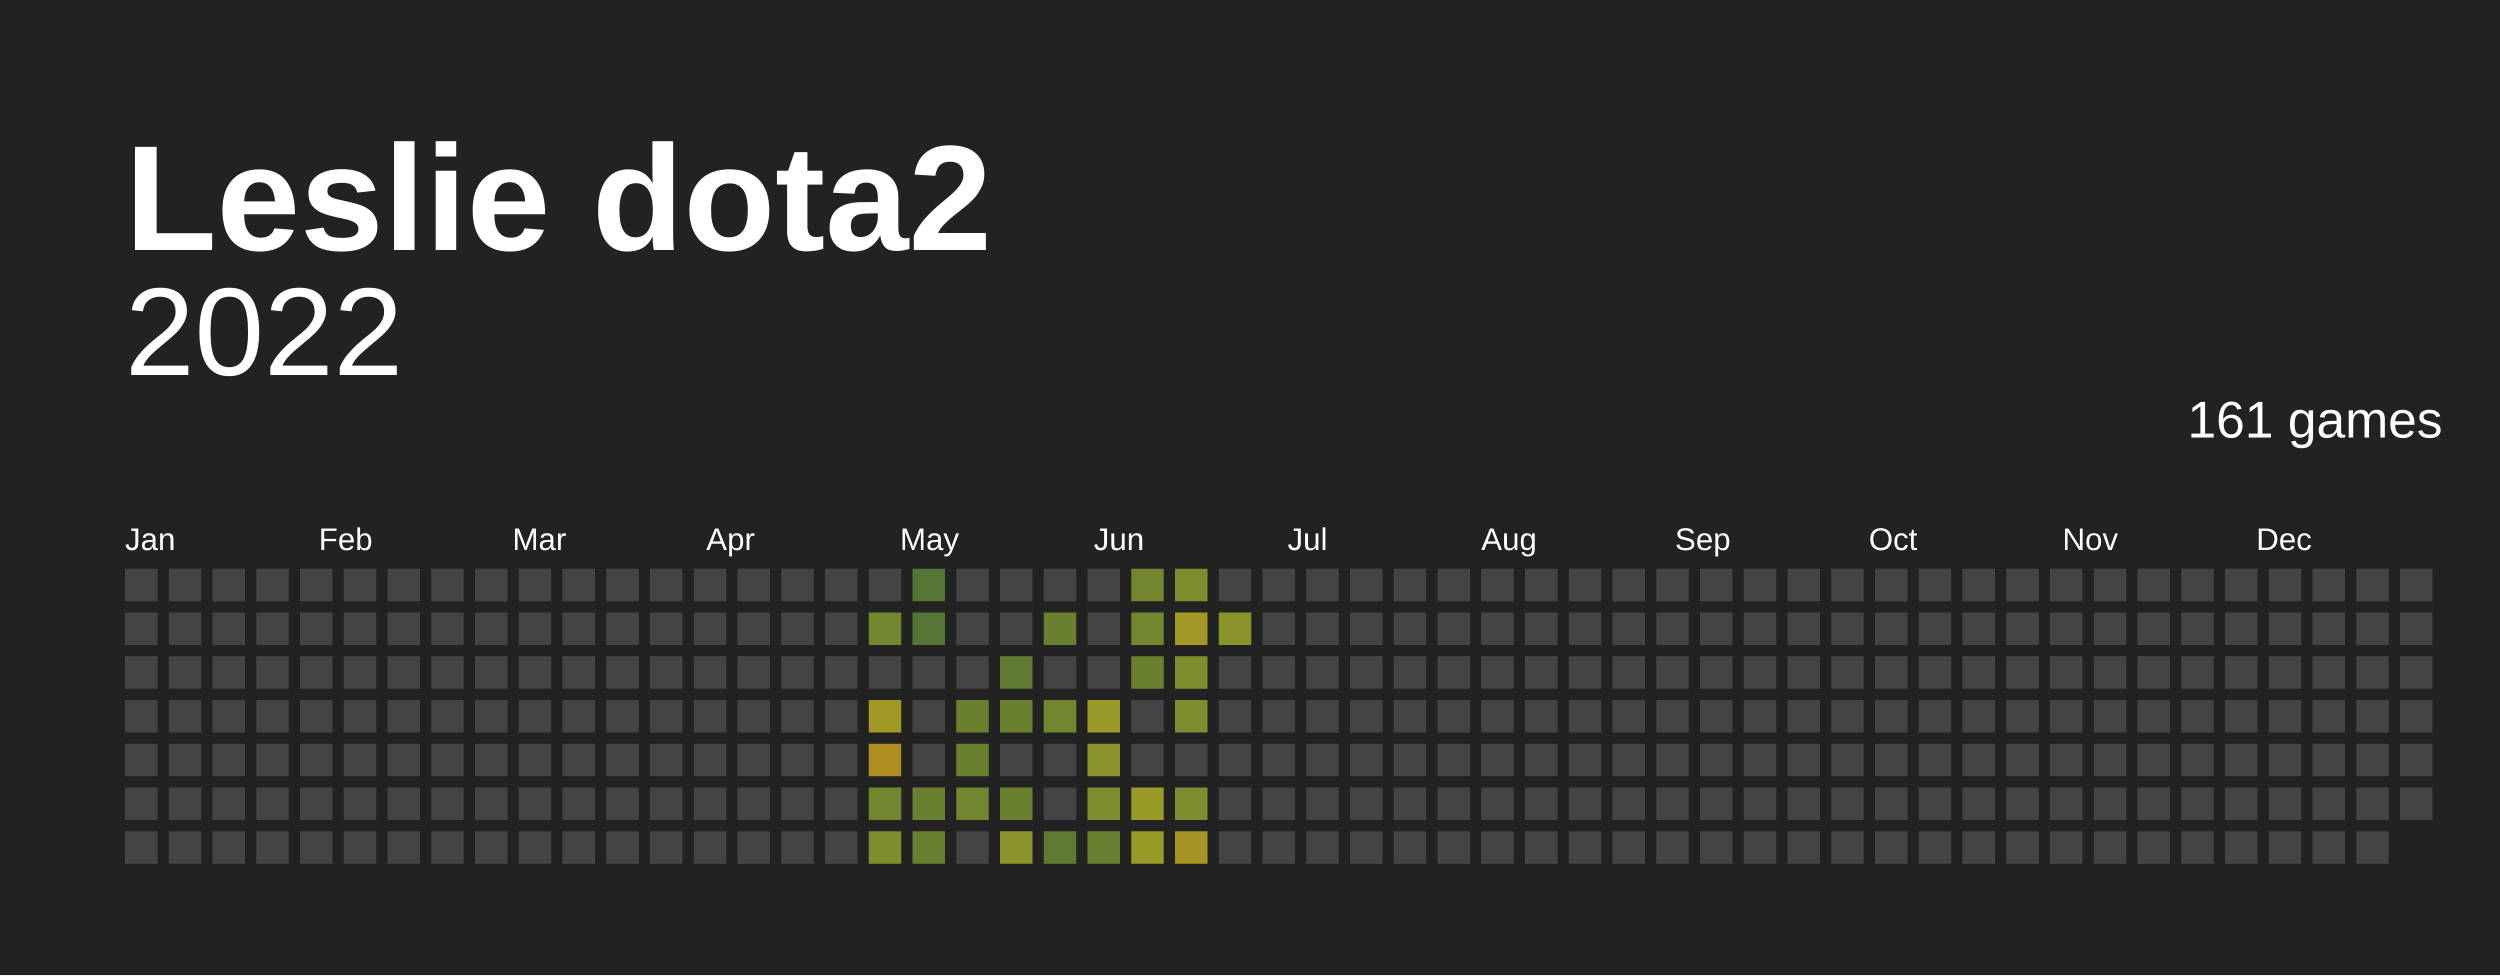
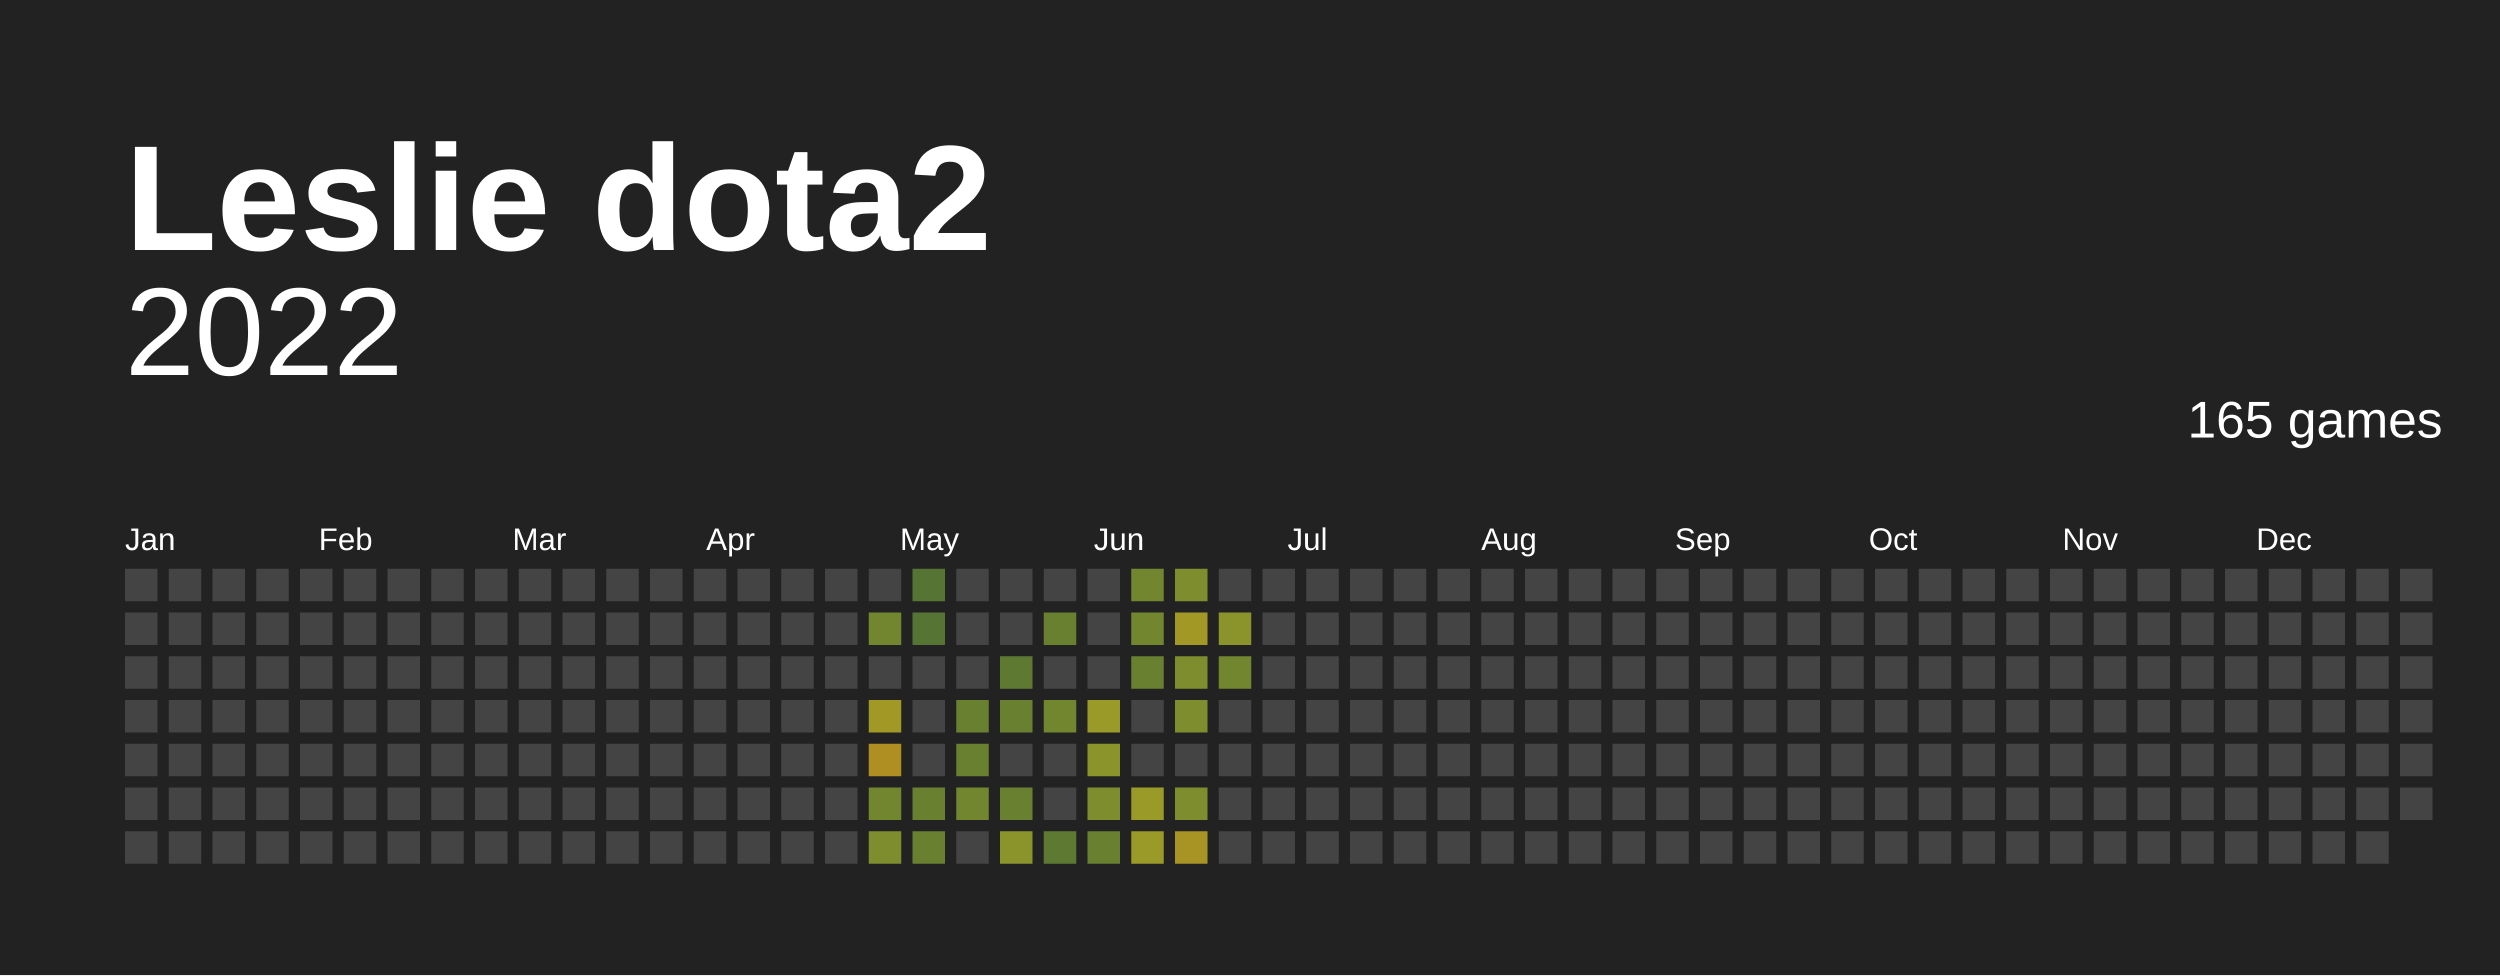
<svg xmlns="http://www.w3.org/2000/svg" baseProfile="full" height="78mm" version="1.1" viewBox="0,0,200,78" width="200mm">
  <defs />
  <rect fill="#222222" height="78" width="200" x="0" y="0" />
  <text fill="#FFFFFF" style="font-size:12px; font-family:Arial; font-weight:bold;" x="10" y="20">Leslie dota2</text>
  <text alignment-baseline="hanging" fill="#FFFFFF" style="font-size:10.0px; font-family:Arial;" x="10" y="30">2022</text>
-   <text alignment-baseline="hanging" fill="#FFFFFF" style="font-size:4.125px; font-family:Arial;" x="175" y="35">161 games</text>
+   <text alignment-baseline="hanging" fill="#FFFFFF" style="font-size:4.125px; font-family:Arial;" x="175" y="35">165 games</text>
  <text fill="#FFFFFF" style="font-size:2.5px; font-family:Arial" x="10.0" y="44">Jan</text>
  <text fill="#FFFFFF" style="font-size:2.5px; font-family:Arial" x="25.5" y="44">Feb</text>
  <text fill="#FFFFFF" style="font-size:2.5px; font-family:Arial" x="41.0" y="44">Mar</text>
  <text fill="#FFFFFF" style="font-size:2.5px; font-family:Arial" x="56.5" y="44">Apr</text>
  <text fill="#FFFFFF" style="font-size:2.5px; font-family:Arial" x="72.0" y="44">May</text>
  <text fill="#FFFFFF" style="font-size:2.5px; font-family:Arial" x="87.5" y="44">Jun</text>
  <text fill="#FFFFFF" style="font-size:2.5px; font-family:Arial" x="103.0" y="44">Jul</text>
  <text fill="#FFFFFF" style="font-size:2.5px; font-family:Arial" x="118.5" y="44">Aug</text>
  <text fill="#FFFFFF" style="font-size:2.5px; font-family:Arial" x="134.0" y="44">Sep</text>
  <text fill="#FFFFFF" style="font-size:2.5px; font-family:Arial" x="149.5" y="44">Oct</text>
  <text fill="#FFFFFF" style="font-size:2.5px; font-family:Arial" x="165.0" y="44">Nov</text>
  <text fill="#FFFFFF" style="font-size:2.5px; font-family:Arial" x="180.5" y="44">Dec</text>
  <rect fill="#444444" height="2.6" width="2.6" x="10.0" y="45.5" />
  <rect fill="#444444" height="2.6" width="2.6" x="10.0" y="49.0" />
  <rect fill="#444444" height="2.6" width="2.6" x="10.0" y="52.5" />
  <rect fill="#444444" height="2.6" width="2.6" x="10.0" y="56.0" />
  <rect fill="#444444" height="2.6" width="2.6" x="10.0" y="59.5" />
  <rect fill="#444444" height="2.6" width="2.6" x="10.0" y="63.0" />
  <rect fill="#444444" height="2.6" width="2.6" x="10.0" y="66.5" />
  <rect fill="#444444" height="2.6" width="2.6" x="13.5" y="45.5" />
  <rect fill="#444444" height="2.6" width="2.6" x="13.5" y="49.0" />
  <rect fill="#444444" height="2.6" width="2.6" x="13.5" y="52.5" />
  <rect fill="#444444" height="2.6" width="2.6" x="13.5" y="56.0" />
  <rect fill="#444444" height="2.6" width="2.6" x="13.5" y="59.5" />
  <rect fill="#444444" height="2.6" width="2.6" x="13.5" y="63.0" />
  <rect fill="#444444" height="2.6" width="2.6" x="13.5" y="66.5" />
  <rect fill="#444444" height="2.6" width="2.6" x="17.0" y="45.5" />
  <rect fill="#444444" height="2.6" width="2.6" x="17.0" y="49.0" />
  <rect fill="#444444" height="2.6" width="2.6" x="17.0" y="52.5" />
  <rect fill="#444444" height="2.6" width="2.6" x="17.0" y="56.0" />
  <rect fill="#444444" height="2.6" width="2.6" x="17.0" y="59.5" />
  <rect fill="#444444" height="2.6" width="2.6" x="17.0" y="63.0" />
  <rect fill="#444444" height="2.6" width="2.6" x="17.0" y="66.5" />
  <rect fill="#444444" height="2.6" width="2.6" x="20.5" y="45.5" />
  <rect fill="#444444" height="2.6" width="2.6" x="20.5" y="49.0" />
  <rect fill="#444444" height="2.6" width="2.6" x="20.5" y="52.5" />
  <rect fill="#444444" height="2.6" width="2.6" x="20.5" y="56.0" />
  <rect fill="#444444" height="2.6" width="2.6" x="20.5" y="59.5" />
  <rect fill="#444444" height="2.6" width="2.6" x="20.5" y="63.0" />
  <rect fill="#444444" height="2.6" width="2.6" x="20.5" y="66.5" />
  <rect fill="#444444" height="2.6" width="2.6" x="24.0" y="45.5" />
  <rect fill="#444444" height="2.6" width="2.6" x="24.0" y="49.0" />
  <rect fill="#444444" height="2.6" width="2.6" x="24.0" y="52.5" />
  <rect fill="#444444" height="2.6" width="2.6" x="24.0" y="56.0" />
  <rect fill="#444444" height="2.6" width="2.6" x="24.0" y="59.5" />
  <rect fill="#444444" height="2.6" width="2.6" x="24.0" y="63.0" />
  <rect fill="#444444" height="2.6" width="2.6" x="24.0" y="66.5" />
  <rect fill="#444444" height="2.6" width="2.6" x="27.5" y="45.5" />
  <rect fill="#444444" height="2.6" width="2.6" x="27.5" y="49.0" />
  <rect fill="#444444" height="2.6" width="2.6" x="27.5" y="52.5" />
  <rect fill="#444444" height="2.6" width="2.6" x="27.5" y="56.0" />
  <rect fill="#444444" height="2.6" width="2.6" x="27.5" y="59.5" />
  <rect fill="#444444" height="2.6" width="2.6" x="27.5" y="63.0" />
  <rect fill="#444444" height="2.6" width="2.6" x="27.5" y="66.5" />
  <rect fill="#444444" height="2.6" width="2.6" x="31.0" y="45.5" />
  <rect fill="#444444" height="2.6" width="2.6" x="31.0" y="49.0" />
  <rect fill="#444444" height="2.6" width="2.6" x="31.0" y="52.5" />
  <rect fill="#444444" height="2.6" width="2.6" x="31.0" y="56.0" />
  <rect fill="#444444" height="2.6" width="2.6" x="31.0" y="59.5" />
  <rect fill="#444444" height="2.6" width="2.6" x="31.0" y="63.0" />
  <rect fill="#444444" height="2.6" width="2.6" x="31.0" y="66.5" />
  <rect fill="#444444" height="2.6" width="2.6" x="34.5" y="45.5" />
  <rect fill="#444444" height="2.6" width="2.6" x="34.5" y="49.0" />
  <rect fill="#444444" height="2.6" width="2.6" x="34.5" y="52.5" />
  <rect fill="#444444" height="2.6" width="2.6" x="34.5" y="56.0" />
  <rect fill="#444444" height="2.6" width="2.6" x="34.5" y="59.5" />
  <rect fill="#444444" height="2.6" width="2.6" x="34.5" y="63.0" />
  <rect fill="#444444" height="2.6" width="2.6" x="34.5" y="66.5" />
  <rect fill="#444444" height="2.6" width="2.6" x="38.0" y="45.5" />
  <rect fill="#444444" height="2.6" width="2.6" x="38.0" y="49.0" />
  <rect fill="#444444" height="2.6" width="2.6" x="38.0" y="52.5" />
  <rect fill="#444444" height="2.6" width="2.6" x="38.0" y="56.0" />
  <rect fill="#444444" height="2.6" width="2.6" x="38.0" y="59.5" />
  <rect fill="#444444" height="2.6" width="2.6" x="38.0" y="63.0" />
  <rect fill="#444444" height="2.6" width="2.6" x="38.0" y="66.5" />
  <rect fill="#444444" height="2.6" width="2.6" x="41.5" y="45.5" />
  <rect fill="#444444" height="2.6" width="2.6" x="41.5" y="49.0" />
  <rect fill="#444444" height="2.6" width="2.6" x="41.5" y="52.5" />
  <rect fill="#444444" height="2.6" width="2.6" x="41.5" y="56.0" />
  <rect fill="#444444" height="2.6" width="2.6" x="41.5" y="59.5" />
  <rect fill="#444444" height="2.6" width="2.6" x="41.5" y="63.0" />
  <rect fill="#444444" height="2.6" width="2.6" x="41.5" y="66.5" />
  <rect fill="#444444" height="2.6" width="2.6" x="45.0" y="45.5" />
  <rect fill="#444444" height="2.6" width="2.6" x="45.0" y="49.0" />
  <rect fill="#444444" height="2.6" width="2.6" x="45.0" y="52.5" />
  <rect fill="#444444" height="2.6" width="2.6" x="45.0" y="56.0" />
  <rect fill="#444444" height="2.6" width="2.6" x="45.0" y="59.5" />
  <rect fill="#444444" height="2.6" width="2.6" x="45.0" y="63.0" />
  <rect fill="#444444" height="2.6" width="2.6" x="45.0" y="66.5" />
  <rect fill="#444444" height="2.6" width="2.6" x="48.5" y="45.5" />
  <rect fill="#444444" height="2.6" width="2.6" x="48.5" y="49.0" />
  <rect fill="#444444" height="2.6" width="2.6" x="48.5" y="52.5" />
  <rect fill="#444444" height="2.6" width="2.6" x="48.5" y="56.0" />
  <rect fill="#444444" height="2.6" width="2.6" x="48.5" y="59.5" />
  <rect fill="#444444" height="2.6" width="2.6" x="48.5" y="63.0" />
  <rect fill="#444444" height="2.6" width="2.6" x="48.5" y="66.5" />
  <rect fill="#444444" height="2.6" width="2.6" x="52.0" y="45.5" />
  <rect fill="#444444" height="2.6" width="2.6" x="52.0" y="49.0" />
  <rect fill="#444444" height="2.6" width="2.6" x="52.0" y="52.5" />
  <rect fill="#444444" height="2.6" width="2.6" x="52.0" y="56.0" />
  <rect fill="#444444" height="2.6" width="2.6" x="52.0" y="59.5" />
  <rect fill="#444444" height="2.6" width="2.6" x="52.0" y="63.0" />
  <rect fill="#444444" height="2.6" width="2.6" x="52.0" y="66.5" />
  <rect fill="#444444" height="2.6" width="2.6" x="55.5" y="45.5" />
  <rect fill="#444444" height="2.6" width="2.6" x="55.5" y="49.0" />
  <rect fill="#444444" height="2.6" width="2.6" x="55.5" y="52.5" />
  <rect fill="#444444" height="2.6" width="2.6" x="55.5" y="56.0" />
  <rect fill="#444444" height="2.6" width="2.6" x="55.5" y="59.5" />
  <rect fill="#444444" height="2.6" width="2.6" x="55.5" y="63.0" />
  <rect fill="#444444" height="2.6" width="2.6" x="55.5" y="66.5" />
  <rect fill="#444444" height="2.6" width="2.6" x="59.0" y="45.5" />
  <rect fill="#444444" height="2.6" width="2.6" x="59.0" y="49.0" />
  <rect fill="#444444" height="2.6" width="2.6" x="59.0" y="52.5" />
  <rect fill="#444444" height="2.6" width="2.6" x="59.0" y="56.0" />
  <rect fill="#444444" height="2.6" width="2.6" x="59.0" y="59.5" />
  <rect fill="#444444" height="2.6" width="2.6" x="59.0" y="63.0" />
  <rect fill="#444444" height="2.6" width="2.6" x="59.0" y="66.5" />
  <rect fill="#444444" height="2.6" width="2.6" x="62.5" y="45.5" />
  <rect fill="#444444" height="2.6" width="2.6" x="62.5" y="49.0" />
  <rect fill="#444444" height="2.6" width="2.6" x="62.5" y="52.5" />
  <rect fill="#444444" height="2.6" width="2.6" x="62.5" y="56.0" />
  <rect fill="#444444" height="2.6" width="2.6" x="62.5" y="59.5" />
  <rect fill="#444444" height="2.6" width="2.6" x="62.5" y="63.0" />
  <rect fill="#444444" height="2.6" width="2.6" x="62.5" y="66.5" />
  <rect fill="#444444" height="2.6" width="2.6" x="66.0" y="45.5" />
  <rect fill="#444444" height="2.6" width="2.6" x="66.0" y="49.0" />
  <rect fill="#444444" height="2.6" width="2.6" x="66.0" y="52.5" />
  <rect fill="#444444" height="2.6" width="2.6" x="66.0" y="56.0" />
  <rect fill="#444444" height="2.6" width="2.6" x="66.0" y="59.5" />
  <rect fill="#444444" height="2.6" width="2.6" x="66.0" y="63.0" />
  <rect fill="#444444" height="2.6" width="2.6" x="66.0" y="66.5" />
  <rect fill="#444444" height="2.6" width="2.6" x="69.5" y="45.5" />
  <rect fill="#72862f" height="2.6" width="2.6" x="69.5" y="49.0" />
  <rect fill="#444444" height="2.6" width="2.6" x="69.5" y="52.5" />
  <rect fill="#a19826" height="2.6" width="2.6" x="69.5" y="56.0" />
  <rect fill="#af8e22" height="2.6" width="2.6" x="69.5" y="59.5" />
  <rect fill="#72862f" height="2.6" width="2.6" x="69.5" y="63.0" />
  <rect fill="#7e8d2d" height="2.6" width="2.6" x="69.5" y="66.5" />
  <rect fill="#567433" height="2.6" width="2.6" x="73.0" y="45.5" />
  <rect fill="#567433" height="2.6" width="2.6" x="73.0" y="49.0" />
  <rect fill="#444444" height="2.6" width="2.6" x="73.0" y="52.5" />
  <rect fill="#444444" height="2.6" width="2.6" x="73.0" y="56.0" />
  <rect fill="#444444" height="2.6" width="2.6" x="73.0" y="59.5" />
  <rect fill="#688030" height="2.6" width="2.6" x="73.0" y="63.0" />
  <rect fill="#688030" height="2.6" width="2.6" x="73.0" y="66.5" />
  <rect fill="#444444" height="2.6" width="2.6" x="76.5" y="45.5" />
  <rect fill="#444444" height="2.6" width="2.6" x="76.5" y="49.0" />
  <rect fill="#444444" height="2.6" width="2.6" x="76.5" y="52.5" />
  <rect fill="#688030" height="2.6" width="2.6" x="76.5" y="56.0" />
  <rect fill="#688030" height="2.6" width="2.6" x="76.5" y="59.5" />
  <rect fill="#72862f" height="2.6" width="2.6" x="76.5" y="63.0" />
  <rect fill="#444444" height="2.6" width="2.6" x="76.5" y="66.5" />
  <rect fill="#444444" height="2.6" width="2.6" x="80.0" y="45.5" />
  <rect fill="#444444" height="2.6" width="2.6" x="80.0" y="49.0" />
  <rect fill="#5e7a32" height="2.6" width="2.6" x="80.0" y="52.5" />
  <rect fill="#688030" height="2.6" width="2.6" x="80.0" y="56.0" />
  <rect fill="#444444" height="2.6" width="2.6" x="80.0" y="59.5" />
  <rect fill="#688030" height="2.6" width="2.6" x="80.0" y="63.0" />
  <rect fill="#8b932b" height="2.6" width="2.6" x="80.0" y="66.5" />
  <rect fill="#444444" height="2.6" width="2.6" x="83.5" y="45.5" />
  <rect fill="#688030" height="2.6" width="2.6" x="83.5" y="49.0" />
  <rect fill="#444444" height="2.6" width="2.6" x="83.5" y="52.5" />
  <rect fill="#72862f" height="2.6" width="2.6" x="83.5" y="56.0" />
  <rect fill="#444444" height="2.6" width="2.6" x="83.5" y="59.5" />
  <rect fill="#444444" height="2.6" width="2.6" x="83.5" y="63.0" />
  <rect fill="#5e7a32" height="2.6" width="2.6" x="83.5" y="66.5" />
  <rect fill="#444444" height="2.6" width="2.6" x="87.0" y="45.5" />
  <rect fill="#444444" height="2.6" width="2.6" x="87.0" y="49.0" />
  <rect fill="#444444" height="2.6" width="2.6" x="87.0" y="52.5" />
  <rect fill="#9a9a29" height="2.6" width="2.6" x="87.0" y="56.0" />
  <rect fill="#8b932b" height="2.6" width="2.6" x="87.0" y="59.5" />
  <rect fill="#7e8d2d" height="2.6" width="2.6" x="87.0" y="63.0" />
  <rect fill="#688030" height="2.6" width="2.6" x="87.0" y="66.5" />
  <rect fill="#72862f" height="2.6" width="2.6" x="90.5" y="45.5" />
  <rect fill="#72862f" height="2.6" width="2.6" x="90.5" y="49.0" />
  <rect fill="#688030" height="2.6" width="2.6" x="90.5" y="52.5" />
  <rect fill="#444444" height="2.6" width="2.6" x="90.5" y="56.0" />
  <rect fill="#444444" height="2.6" width="2.6" x="90.5" y="59.5" />
  <rect fill="#9a9a29" height="2.6" width="2.6" x="90.5" y="63.0" />
  <rect fill="#9a9a29" height="2.6" width="2.6" x="90.5" y="66.5" />
  <rect fill="#7e8d2d" height="2.6" width="2.6" x="94.0" y="45.5" />
  <rect fill="#a19826" height="2.6" width="2.6" x="94.0" y="49.0" />
  <rect fill="#7e8d2d" height="2.6" width="2.6" x="94.0" y="52.5" />
  <rect fill="#7e8d2d" height="2.6" width="2.6" x="94.0" y="56.0" />
  <rect fill="#444444" height="2.6" width="2.6" x="94.0" y="59.5" />
  <rect fill="#7e8d2d" height="2.6" width="2.6" x="94.0" y="63.0" />
  <rect fill="#a89424" height="2.6" width="2.6" x="94.0" y="66.5" />
  <rect fill="#444444" height="2.6" width="2.6" x="97.5" y="45.5" />
  <rect fill="#8b932b" height="2.6" width="2.6" x="97.5" y="49.0" />
-   <rect fill="#444444" height="2.6" width="2.6" x="97.5" y="52.5" />
+   <rect fill="#72862f" height="2.6" width="2.6" x="97.5" y="52.5" />
  <rect fill="#444444" height="2.6" width="2.6" x="97.5" y="56.0" />
  <rect fill="#444444" height="2.6" width="2.6" x="97.5" y="59.5" />
  <rect fill="#444444" height="2.6" width="2.6" x="97.5" y="63.0" />
  <rect fill="#444444" height="2.6" width="2.6" x="97.5" y="66.5" />
  <rect fill="#444444" height="2.6" width="2.6" x="101.0" y="45.5" />
  <rect fill="#444444" height="2.6" width="2.6" x="101.0" y="49.0" />
  <rect fill="#444444" height="2.6" width="2.6" x="101.0" y="52.5" />
  <rect fill="#444444" height="2.6" width="2.6" x="101.0" y="56.0" />
  <rect fill="#444444" height="2.6" width="2.6" x="101.0" y="59.5" />
  <rect fill="#444444" height="2.6" width="2.6" x="101.0" y="63.0" />
  <rect fill="#444444" height="2.6" width="2.6" x="101.0" y="66.5" />
  <rect fill="#444444" height="2.6" width="2.6" x="104.5" y="45.5" />
  <rect fill="#444444" height="2.6" width="2.6" x="104.5" y="49.0" />
  <rect fill="#444444" height="2.6" width="2.6" x="104.5" y="52.5" />
  <rect fill="#444444" height="2.6" width="2.6" x="104.5" y="56.0" />
  <rect fill="#444444" height="2.6" width="2.6" x="104.5" y="59.5" />
  <rect fill="#444444" height="2.6" width="2.6" x="104.5" y="63.0" />
  <rect fill="#444444" height="2.6" width="2.6" x="104.5" y="66.5" />
  <rect fill="#444444" height="2.6" width="2.6" x="108.0" y="45.5" />
  <rect fill="#444444" height="2.6" width="2.6" x="108.0" y="49.0" />
  <rect fill="#444444" height="2.6" width="2.6" x="108.0" y="52.5" />
  <rect fill="#444444" height="2.6" width="2.6" x="108.0" y="56.0" />
  <rect fill="#444444" height="2.6" width="2.6" x="108.0" y="59.5" />
  <rect fill="#444444" height="2.6" width="2.6" x="108.0" y="63.0" />
  <rect fill="#444444" height="2.6" width="2.6" x="108.0" y="66.5" />
  <rect fill="#444444" height="2.6" width="2.6" x="111.5" y="45.5" />
  <rect fill="#444444" height="2.6" width="2.6" x="111.5" y="49.0" />
  <rect fill="#444444" height="2.6" width="2.6" x="111.5" y="52.5" />
  <rect fill="#444444" height="2.6" width="2.6" x="111.5" y="56.0" />
  <rect fill="#444444" height="2.6" width="2.6" x="111.5" y="59.5" />
  <rect fill="#444444" height="2.6" width="2.6" x="111.5" y="63.0" />
  <rect fill="#444444" height="2.6" width="2.6" x="111.5" y="66.5" />
  <rect fill="#444444" height="2.6" width="2.6" x="115.0" y="45.5" />
  <rect fill="#444444" height="2.6" width="2.6" x="115.0" y="49.0" />
  <rect fill="#444444" height="2.6" width="2.6" x="115.0" y="52.5" />
  <rect fill="#444444" height="2.6" width="2.6" x="115.0" y="56.0" />
  <rect fill="#444444" height="2.6" width="2.6" x="115.0" y="59.5" />
  <rect fill="#444444" height="2.6" width="2.6" x="115.0" y="63.0" />
  <rect fill="#444444" height="2.6" width="2.6" x="115.0" y="66.5" />
  <rect fill="#444444" height="2.6" width="2.6" x="118.5" y="45.5" />
  <rect fill="#444444" height="2.6" width="2.6" x="118.5" y="49.0" />
  <rect fill="#444444" height="2.6" width="2.6" x="118.5" y="52.5" />
  <rect fill="#444444" height="2.6" width="2.6" x="118.5" y="56.0" />
  <rect fill="#444444" height="2.6" width="2.6" x="118.5" y="59.5" />
  <rect fill="#444444" height="2.6" width="2.6" x="118.5" y="63.0" />
  <rect fill="#444444" height="2.6" width="2.6" x="118.5" y="66.5" />
  <rect fill="#444444" height="2.6" width="2.6" x="122.0" y="45.5" />
  <rect fill="#444444" height="2.6" width="2.6" x="122.0" y="49.0" />
  <rect fill="#444444" height="2.6" width="2.6" x="122.0" y="52.5" />
  <rect fill="#444444" height="2.6" width="2.6" x="122.0" y="56.0" />
  <rect fill="#444444" height="2.6" width="2.6" x="122.0" y="59.5" />
  <rect fill="#444444" height="2.6" width="2.6" x="122.0" y="63.0" />
  <rect fill="#444444" height="2.6" width="2.6" x="122.0" y="66.5" />
  <rect fill="#444444" height="2.6" width="2.6" x="125.5" y="45.5" />
  <rect fill="#444444" height="2.6" width="2.6" x="125.5" y="49.0" />
  <rect fill="#444444" height="2.6" width="2.6" x="125.5" y="52.5" />
  <rect fill="#444444" height="2.6" width="2.6" x="125.5" y="56.0" />
  <rect fill="#444444" height="2.6" width="2.6" x="125.5" y="59.5" />
  <rect fill="#444444" height="2.6" width="2.6" x="125.5" y="63.0" />
  <rect fill="#444444" height="2.6" width="2.6" x="125.5" y="66.5" />
  <rect fill="#444444" height="2.6" width="2.6" x="129.0" y="45.5" />
  <rect fill="#444444" height="2.6" width="2.6" x="129.0" y="49.0" />
  <rect fill="#444444" height="2.6" width="2.6" x="129.0" y="52.5" />
  <rect fill="#444444" height="2.6" width="2.6" x="129.0" y="56.0" />
  <rect fill="#444444" height="2.6" width="2.6" x="129.0" y="59.5" />
  <rect fill="#444444" height="2.6" width="2.6" x="129.0" y="63.0" />
  <rect fill="#444444" height="2.6" width="2.6" x="129.0" y="66.5" />
  <rect fill="#444444" height="2.6" width="2.6" x="132.5" y="45.5" />
  <rect fill="#444444" height="2.6" width="2.6" x="132.5" y="49.0" />
  <rect fill="#444444" height="2.6" width="2.6" x="132.5" y="52.5" />
  <rect fill="#444444" height="2.6" width="2.6" x="132.5" y="56.0" />
  <rect fill="#444444" height="2.6" width="2.6" x="132.5" y="59.5" />
  <rect fill="#444444" height="2.6" width="2.6" x="132.5" y="63.0" />
  <rect fill="#444444" height="2.6" width="2.6" x="132.5" y="66.5" />
  <rect fill="#444444" height="2.6" width="2.6" x="136.0" y="45.5" />
  <rect fill="#444444" height="2.6" width="2.6" x="136.0" y="49.0" />
  <rect fill="#444444" height="2.6" width="2.6" x="136.0" y="52.5" />
  <rect fill="#444444" height="2.6" width="2.6" x="136.0" y="56.0" />
  <rect fill="#444444" height="2.6" width="2.6" x="136.0" y="59.5" />
  <rect fill="#444444" height="2.6" width="2.6" x="136.0" y="63.0" />
  <rect fill="#444444" height="2.6" width="2.6" x="136.0" y="66.5" />
  <rect fill="#444444" height="2.6" width="2.6" x="139.5" y="45.5" />
  <rect fill="#444444" height="2.6" width="2.6" x="139.5" y="49.0" />
  <rect fill="#444444" height="2.6" width="2.6" x="139.5" y="52.5" />
  <rect fill="#444444" height="2.6" width="2.6" x="139.5" y="56.0" />
  <rect fill="#444444" height="2.6" width="2.6" x="139.5" y="59.5" />
  <rect fill="#444444" height="2.6" width="2.6" x="139.5" y="63.0" />
  <rect fill="#444444" height="2.6" width="2.6" x="139.5" y="66.5" />
  <rect fill="#444444" height="2.6" width="2.6" x="143.0" y="45.5" />
  <rect fill="#444444" height="2.6" width="2.6" x="143.0" y="49.0" />
  <rect fill="#444444" height="2.6" width="2.6" x="143.0" y="52.5" />
  <rect fill="#444444" height="2.6" width="2.6" x="143.0" y="56.0" />
  <rect fill="#444444" height="2.6" width="2.6" x="143.0" y="59.5" />
  <rect fill="#444444" height="2.6" width="2.6" x="143.0" y="63.0" />
  <rect fill="#444444" height="2.6" width="2.6" x="143.0" y="66.5" />
  <rect fill="#444444" height="2.6" width="2.6" x="146.5" y="45.5" />
  <rect fill="#444444" height="2.6" width="2.6" x="146.5" y="49.0" />
  <rect fill="#444444" height="2.6" width="2.6" x="146.5" y="52.5" />
  <rect fill="#444444" height="2.6" width="2.6" x="146.5" y="56.0" />
  <rect fill="#444444" height="2.6" width="2.6" x="146.5" y="59.5" />
  <rect fill="#444444" height="2.6" width="2.6" x="146.5" y="63.0" />
  <rect fill="#444444" height="2.6" width="2.6" x="146.5" y="66.5" />
  <rect fill="#444444" height="2.6" width="2.6" x="150.0" y="45.5" />
  <rect fill="#444444" height="2.6" width="2.6" x="150.0" y="49.0" />
  <rect fill="#444444" height="2.6" width="2.6" x="150.0" y="52.5" />
  <rect fill="#444444" height="2.6" width="2.6" x="150.0" y="56.0" />
  <rect fill="#444444" height="2.6" width="2.6" x="150.0" y="59.5" />
  <rect fill="#444444" height="2.6" width="2.6" x="150.0" y="63.0" />
  <rect fill="#444444" height="2.6" width="2.6" x="150.0" y="66.5" />
  <rect fill="#444444" height="2.6" width="2.6" x="153.5" y="45.5" />
  <rect fill="#444444" height="2.6" width="2.6" x="153.5" y="49.0" />
  <rect fill="#444444" height="2.6" width="2.6" x="153.5" y="52.5" />
  <rect fill="#444444" height="2.6" width="2.6" x="153.5" y="56.0" />
  <rect fill="#444444" height="2.6" width="2.6" x="153.5" y="59.5" />
  <rect fill="#444444" height="2.6" width="2.6" x="153.5" y="63.0" />
  <rect fill="#444444" height="2.6" width="2.6" x="153.5" y="66.5" />
  <rect fill="#444444" height="2.6" width="2.6" x="157.0" y="45.5" />
  <rect fill="#444444" height="2.6" width="2.6" x="157.0" y="49.0" />
  <rect fill="#444444" height="2.6" width="2.6" x="157.0" y="52.5" />
  <rect fill="#444444" height="2.6" width="2.6" x="157.0" y="56.0" />
  <rect fill="#444444" height="2.6" width="2.6" x="157.0" y="59.5" />
  <rect fill="#444444" height="2.6" width="2.6" x="157.0" y="63.0" />
  <rect fill="#444444" height="2.6" width="2.6" x="157.0" y="66.5" />
  <rect fill="#444444" height="2.6" width="2.6" x="160.5" y="45.5" />
  <rect fill="#444444" height="2.6" width="2.6" x="160.5" y="49.0" />
  <rect fill="#444444" height="2.6" width="2.6" x="160.5" y="52.5" />
  <rect fill="#444444" height="2.6" width="2.6" x="160.5" y="56.0" />
  <rect fill="#444444" height="2.6" width="2.6" x="160.5" y="59.5" />
  <rect fill="#444444" height="2.6" width="2.6" x="160.5" y="63.0" />
  <rect fill="#444444" height="2.6" width="2.6" x="160.5" y="66.5" />
  <rect fill="#444444" height="2.6" width="2.6" x="164.0" y="45.5" />
  <rect fill="#444444" height="2.6" width="2.6" x="164.0" y="49.0" />
  <rect fill="#444444" height="2.6" width="2.6" x="164.0" y="52.5" />
  <rect fill="#444444" height="2.6" width="2.6" x="164.0" y="56.0" />
  <rect fill="#444444" height="2.6" width="2.6" x="164.0" y="59.5" />
  <rect fill="#444444" height="2.6" width="2.6" x="164.0" y="63.0" />
  <rect fill="#444444" height="2.6" width="2.6" x="164.0" y="66.5" />
  <rect fill="#444444" height="2.6" width="2.6" x="167.5" y="45.5" />
  <rect fill="#444444" height="2.6" width="2.6" x="167.5" y="49.0" />
  <rect fill="#444444" height="2.6" width="2.6" x="167.5" y="52.5" />
  <rect fill="#444444" height="2.6" width="2.6" x="167.5" y="56.0" />
  <rect fill="#444444" height="2.6" width="2.6" x="167.5" y="59.5" />
  <rect fill="#444444" height="2.6" width="2.6" x="167.5" y="63.0" />
  <rect fill="#444444" height="2.6" width="2.6" x="167.5" y="66.5" />
  <rect fill="#444444" height="2.6" width="2.6" x="171.0" y="45.5" />
  <rect fill="#444444" height="2.6" width="2.6" x="171.0" y="49.0" />
  <rect fill="#444444" height="2.6" width="2.6" x="171.0" y="52.5" />
  <rect fill="#444444" height="2.6" width="2.6" x="171.0" y="56.0" />
  <rect fill="#444444" height="2.6" width="2.6" x="171.0" y="59.5" />
  <rect fill="#444444" height="2.6" width="2.6" x="171.0" y="63.0" />
  <rect fill="#444444" height="2.6" width="2.6" x="171.0" y="66.5" />
  <rect fill="#444444" height="2.6" width="2.6" x="174.5" y="45.5" />
  <rect fill="#444444" height="2.6" width="2.6" x="174.5" y="49.0" />
  <rect fill="#444444" height="2.6" width="2.6" x="174.5" y="52.5" />
  <rect fill="#444444" height="2.6" width="2.6" x="174.5" y="56.0" />
  <rect fill="#444444" height="2.6" width="2.6" x="174.5" y="59.5" />
  <rect fill="#444444" height="2.6" width="2.6" x="174.5" y="63.0" />
  <rect fill="#444444" height="2.6" width="2.6" x="174.5" y="66.5" />
  <rect fill="#444444" height="2.6" width="2.6" x="178.0" y="45.5" />
  <rect fill="#444444" height="2.6" width="2.6" x="178.0" y="49.0" />
  <rect fill="#444444" height="2.6" width="2.6" x="178.0" y="52.5" />
  <rect fill="#444444" height="2.6" width="2.6" x="178.0" y="56.0" />
  <rect fill="#444444" height="2.6" width="2.6" x="178.0" y="59.5" />
  <rect fill="#444444" height="2.6" width="2.6" x="178.0" y="63.0" />
  <rect fill="#444444" height="2.6" width="2.6" x="178.0" y="66.5" />
  <rect fill="#444444" height="2.6" width="2.6" x="181.5" y="45.5" />
  <rect fill="#444444" height="2.6" width="2.6" x="181.5" y="49.0" />
  <rect fill="#444444" height="2.6" width="2.6" x="181.5" y="52.5" />
  <rect fill="#444444" height="2.6" width="2.6" x="181.5" y="56.0" />
  <rect fill="#444444" height="2.6" width="2.6" x="181.5" y="59.5" />
  <rect fill="#444444" height="2.6" width="2.6" x="181.5" y="63.0" />
  <rect fill="#444444" height="2.6" width="2.6" x="181.5" y="66.5" />
  <rect fill="#444444" height="2.6" width="2.6" x="185.0" y="45.5" />
  <rect fill="#444444" height="2.6" width="2.6" x="185.0" y="49.0" />
  <rect fill="#444444" height="2.6" width="2.6" x="185.0" y="52.5" />
  <rect fill="#444444" height="2.6" width="2.6" x="185.0" y="56.0" />
  <rect fill="#444444" height="2.6" width="2.6" x="185.0" y="59.5" />
  <rect fill="#444444" height="2.6" width="2.6" x="185.0" y="63.0" />
  <rect fill="#444444" height="2.6" width="2.6" x="185.0" y="66.5" />
  <rect fill="#444444" height="2.6" width="2.6" x="188.5" y="45.5" />
  <rect fill="#444444" height="2.6" width="2.6" x="188.5" y="49.0" />
  <rect fill="#444444" height="2.6" width="2.6" x="188.5" y="52.5" />
  <rect fill="#444444" height="2.6" width="2.6" x="188.5" y="56.0" />
  <rect fill="#444444" height="2.6" width="2.6" x="188.5" y="59.5" />
  <rect fill="#444444" height="2.6" width="2.6" x="188.5" y="63.0" />
  <rect fill="#444444" height="2.6" width="2.6" x="188.5" y="66.5" />
  <rect fill="#444444" height="2.6" width="2.6" x="192.0" y="45.5" />
  <rect fill="#444444" height="2.6" width="2.6" x="192.0" y="49.0" />
  <rect fill="#444444" height="2.6" width="2.6" x="192.0" y="52.5" />
  <rect fill="#444444" height="2.6" width="2.6" x="192.0" y="56.0" />
  <rect fill="#444444" height="2.6" width="2.6" x="192.0" y="59.5" />
  <rect fill="#444444" height="2.6" width="2.6" x="192.0" y="63.0" />
</svg>
